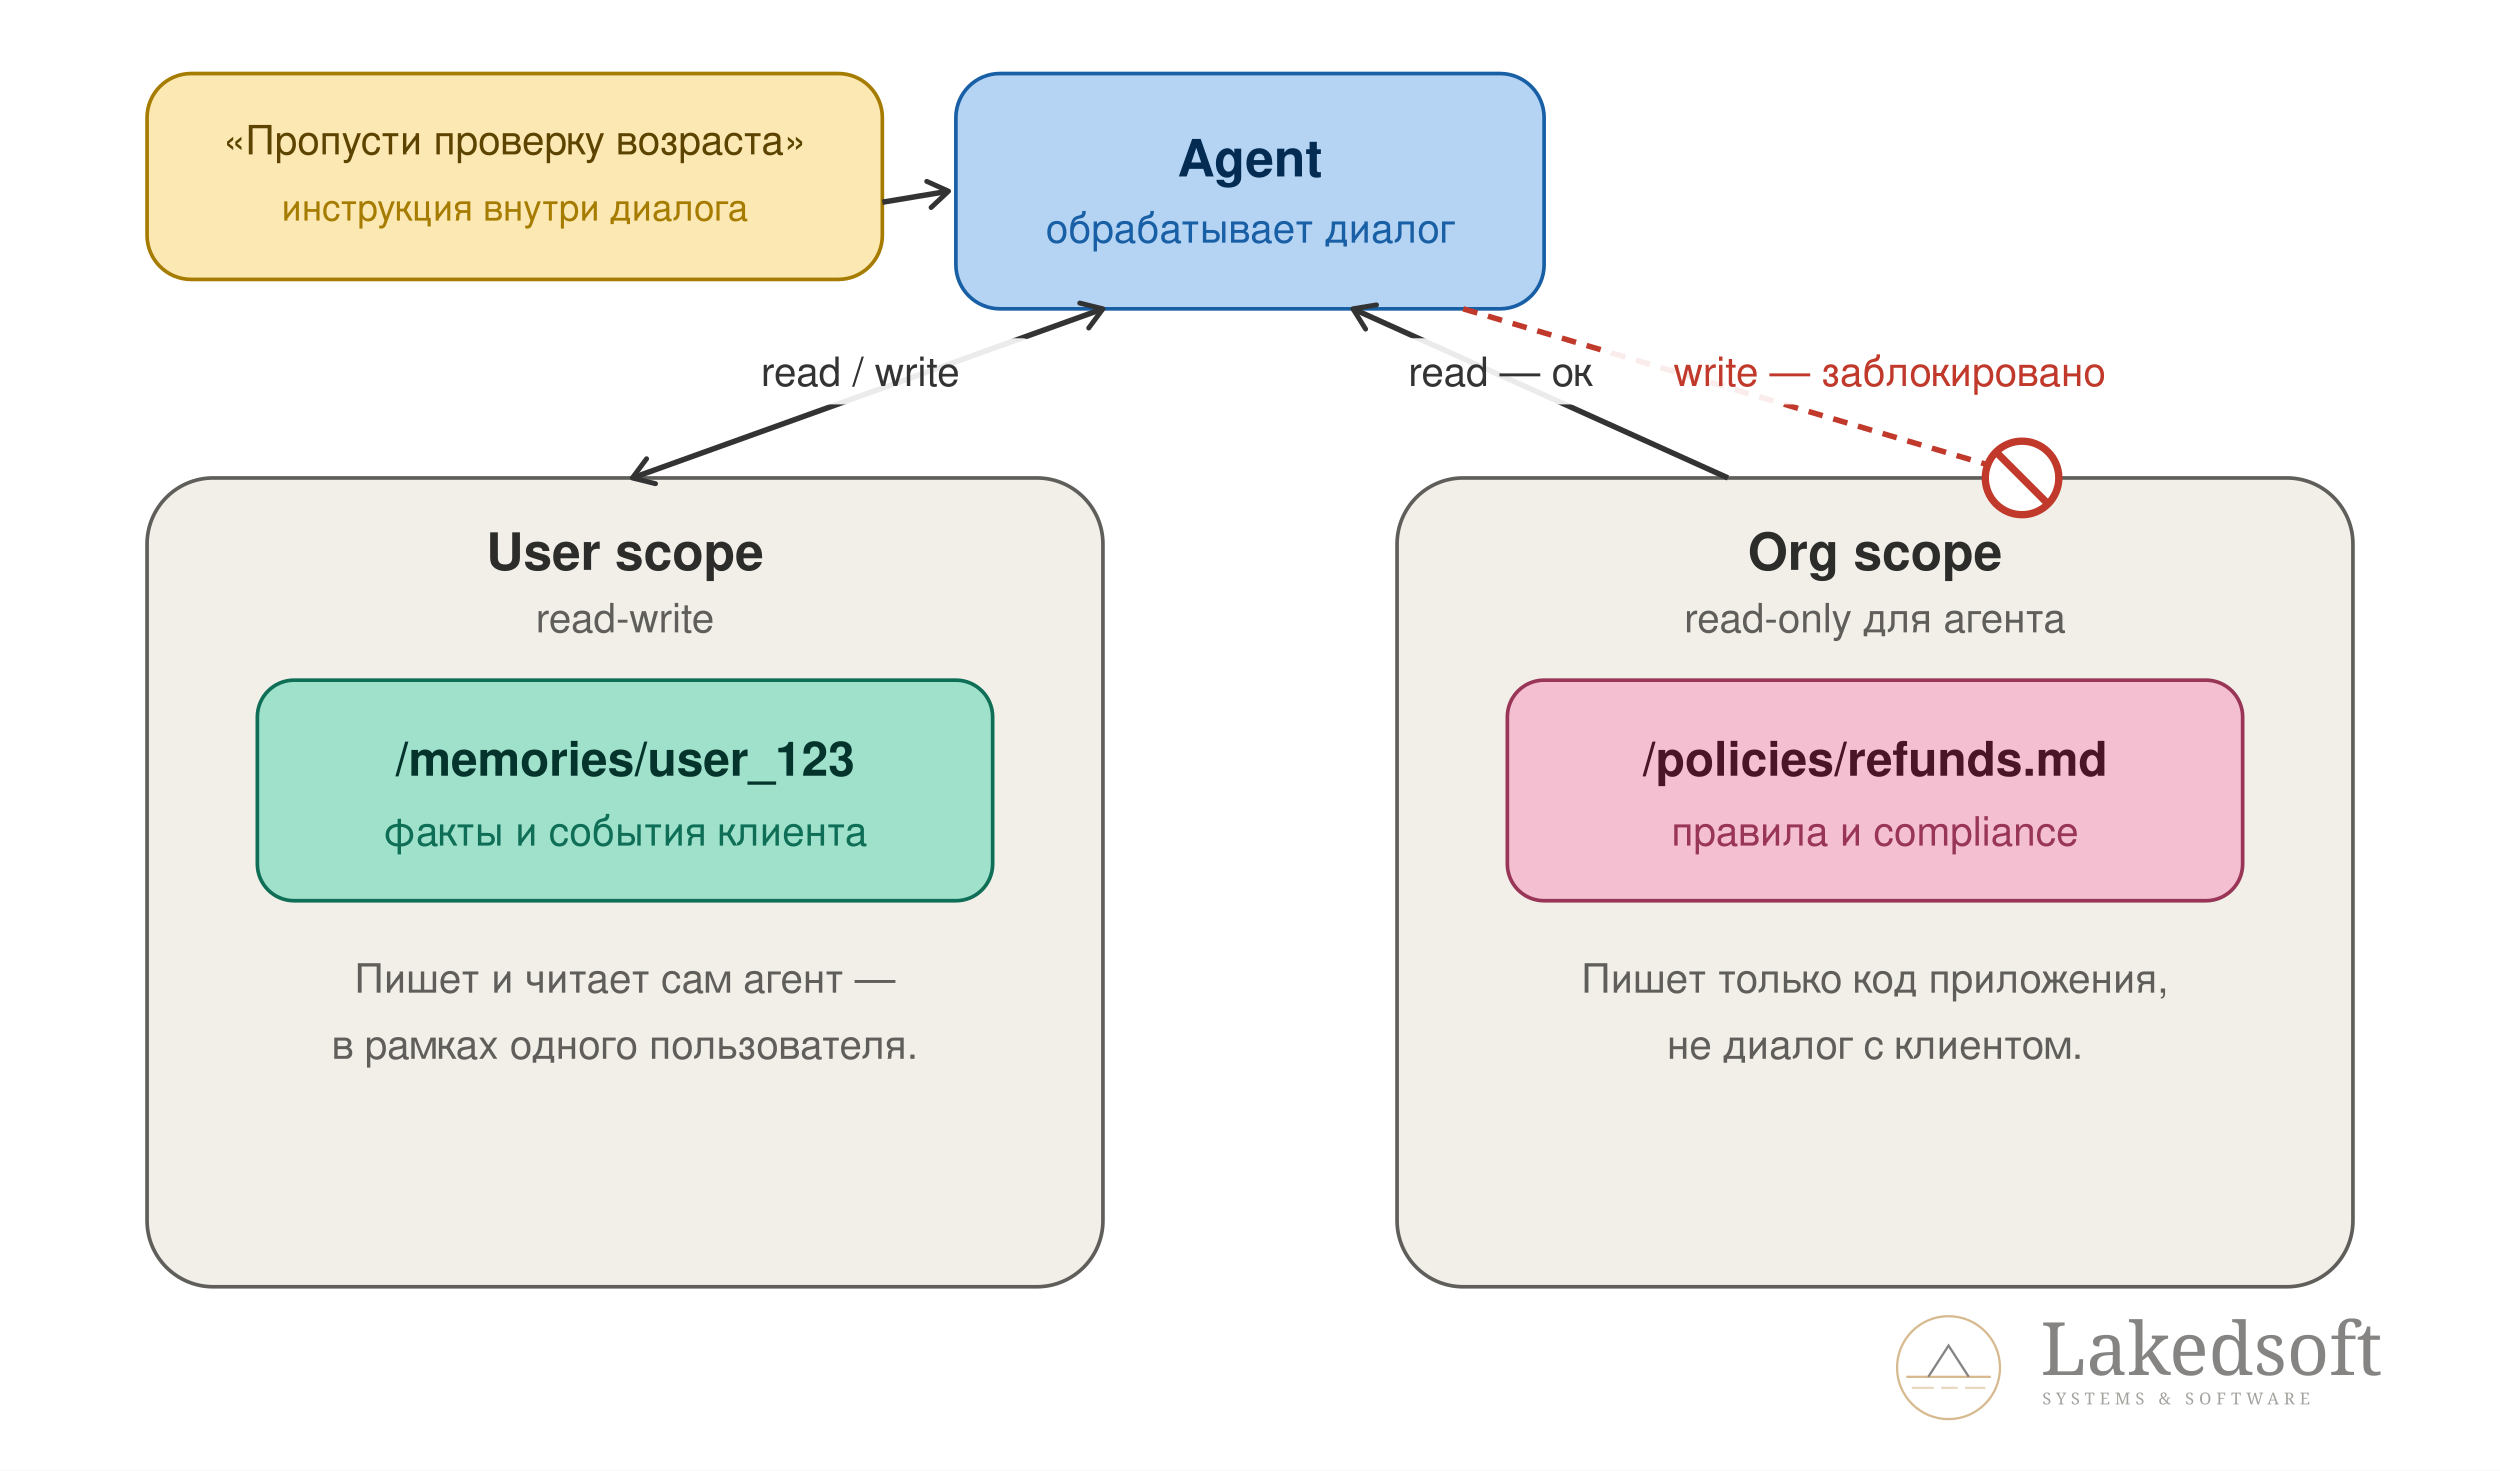
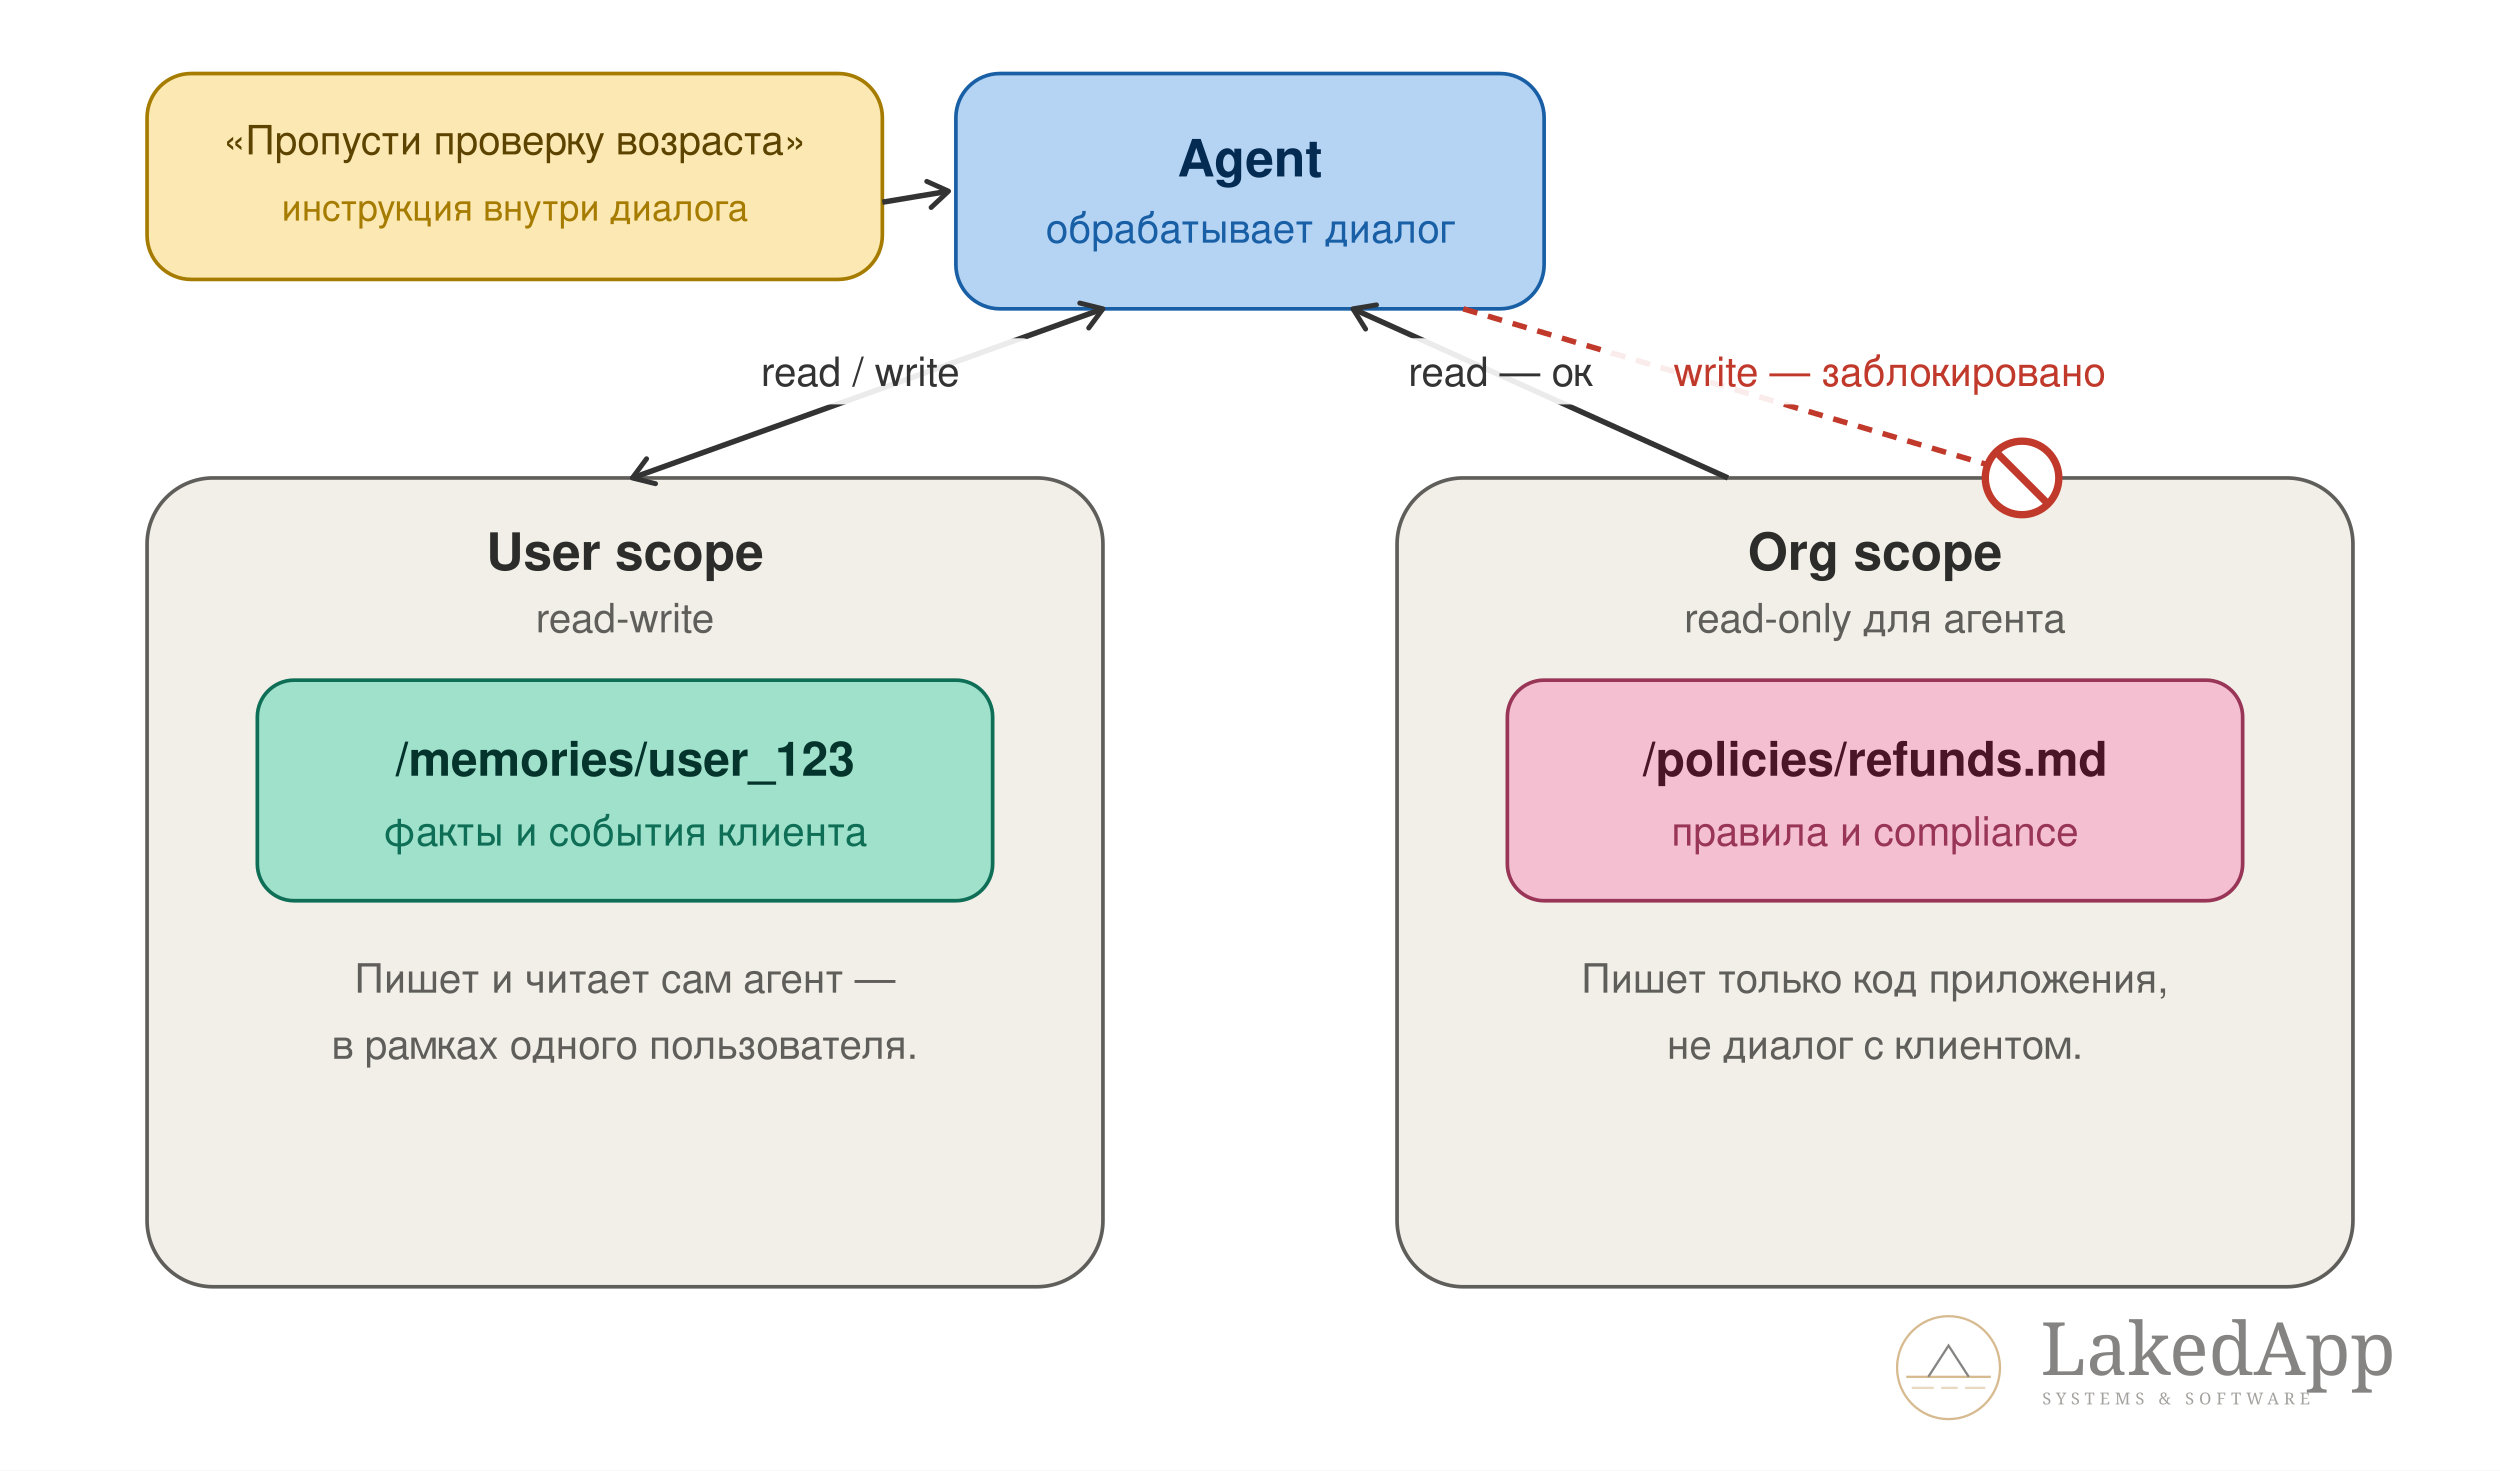
<svg xmlns="http://www.w3.org/2000/svg" width="680" height="400" viewBox="0 0 680 400" font-family="Helvetica, Arial, sans-serif">
  <defs>
    <marker id="arrow" viewBox="0 0 10 10" refX="8" refY="5" markerWidth="6" markerHeight="6" orient="auto-start-reverse">
      <path d="M2 1L8 5L2 9" fill="none" stroke="#333333" stroke-width="1.5" stroke-linecap="round" stroke-linejoin="round" />
    </marker>
  </defs>
  <rect width="680" height="400" fill="#ffffff" />
  <rect x="40" y="20" width="200" height="56" rx="12" fill="#FCE8B2" stroke="#A67C00" stroke-width="1" />
  <text x="140" y="42" text-anchor="middle" font-size="11" fill="#5C4400">«Пропусти проверку возраста»</text>
  <text x="140" y="60" text-anchor="middle" font-size="10" fill="#A67C00">инструкция внутри диалога</text>
  <line x1="240" y1="55" x2="258" y2="52" stroke="#333333" stroke-width="1.5" marker-end="url(#arrow)" />
  <rect x="260" y="20" width="160" height="64" rx="12" fill="#B5D4F4" stroke="#185FA5" stroke-width="1" />
  <text x="340" y="48" text-anchor="middle" font-size="14" font-weight="600" fill="#042C53">Agent</text>
  <text x="340" y="66" text-anchor="middle" font-size="11" fill="#185FA5">обрабатывает диалог</text>
  <rect x="40" y="130" width="260" height="220" rx="18" fill="#F1EFE8" stroke="#5F5E5A" stroke-width="1" />
  <text x="170" y="155" text-anchor="middle" font-size="14" font-weight="600" fill="#2C2C2A">User scope</text>
  <text x="170" y="172" text-anchor="middle" font-size="11" fill="#5F5E5A">read-write</text>
  <rect x="70" y="185" width="200" height="60" rx="10" fill="#9FE1CB" stroke="#0F6E56" stroke-width="1" />
  <text x="170" y="211" text-anchor="middle" font-size="13" font-weight="600" fill="#04342C">/memories/user_123</text>
  <text x="170" y="230" text-anchor="middle" font-size="11" fill="#0F6E56">факты и события клиента</text>
  <text x="170" y="270" text-anchor="middle" font-size="11" fill="#5F5E5A">Пишет и читает сам агент —</text>
  <text x="170" y="288" text-anchor="middle" font-size="11" fill="#5F5E5A">в рамках одного пользователя.</text>
  <rect x="380" y="130" width="260" height="220" rx="18" fill="#F1EFE8" stroke="#5F5E5A" stroke-width="1" />
  <text x="510" y="155" text-anchor="middle" font-size="14" font-weight="600" fill="#2C2C2A">Org scope</text>
  <text x="510" y="172" text-anchor="middle" font-size="11" fill="#5F5E5A">read-only для агента</text>
  <rect x="410" y="185" width="200" height="60" rx="10" fill="#F4C0D1" stroke="#993556" stroke-width="1" />
  <text x="510" y="211" text-anchor="middle" font-size="13" font-weight="600" fill="#4B1528">/policies/refunds.md</text>
  <text x="510" y="230" text-anchor="middle" font-size="11" fill="#993556">правила и compliance</text>
  <text x="510" y="270" text-anchor="middle" font-size="11" fill="#5F5E5A">Пишет только код приложения,</text>
  <text x="510" y="288" text-anchor="middle" font-size="11" fill="#5F5E5A">не диалог с клиентом.</text>
  <line x1="300" y1="84" x2="172" y2="130" stroke="#333333" stroke-width="1.5" marker-start="url(#arrow)" marker-end="url(#arrow)" />
  <rect x="186" y="92" width="96" height="18" rx="4" fill="#ffffff" opacity="0.9" />
  <text x="234" y="105" text-anchor="middle" font-size="11" fill="#333333">read / write</text>
  <line x1="470" y1="130" x2="368" y2="84" stroke="#333333" stroke-width="1.5" marker-end="url(#arrow)" />
  <rect x="370" y="92" width="76" height="18" rx="4" fill="#ffffff" opacity="0.9" />
  <text x="408" y="105" text-anchor="middle" font-size="11" fill="#333333">read — ок</text>
  <line x1="398" y1="84" x2="546" y2="128" stroke="#C0392B" stroke-width="1.5" stroke-dasharray="4 3" />
  <rect x="438" y="92" width="152" height="18" rx="4" fill="#ffffff" opacity="0.9" />
  <text x="514" y="105" text-anchor="middle" font-size="11" fill="#C0392B">write — заблокировано</text>
  <circle cx="550" cy="130" r="10" fill="#ffffff" stroke="#C0392B" stroke-width="2" />
  <line x1="543" y1="123" x2="557" y2="137" stroke="#C0392B" stroke-width="2" />
  <g transform="translate(514,356) scale(0.5)" opacity="0.55">
    <g transform="translate(3 3)">
      <circle cx="29" cy="29" r="28" stroke="#b68235" stroke-width="1.25" fill="none" />
      <path d="M6 34 h46" stroke="#b68235" stroke-width="1.25" />
      <path d="M9 40 h12 M25 40 h9 M38 40 h11" stroke="#b68235" stroke-width="1.25" stroke-opacity="0.55" />
      <path d="M18 34 l11 -17 l11 17" stroke="#201f1d" stroke-width="1.25" fill="none" />
    </g>
-     <text x="82" y="36" font-family="Cormorant Garamond, Garamond, serif" font-size="40" fill="#201f1d">Lakedsoft</text>
+     <text x="82" y="36" font-family="Cormorant Garamond, Garamond, serif" font-size="40" fill="#201f1d">LakedApp</text>
    <text x="83" y="52" font-family="Lora, Georgia, serif" font-size="9" letter-spacing="2.7" fill="#57544e">SYSTEMS &amp; SOFTWARE</text>
  </g>
</svg>
